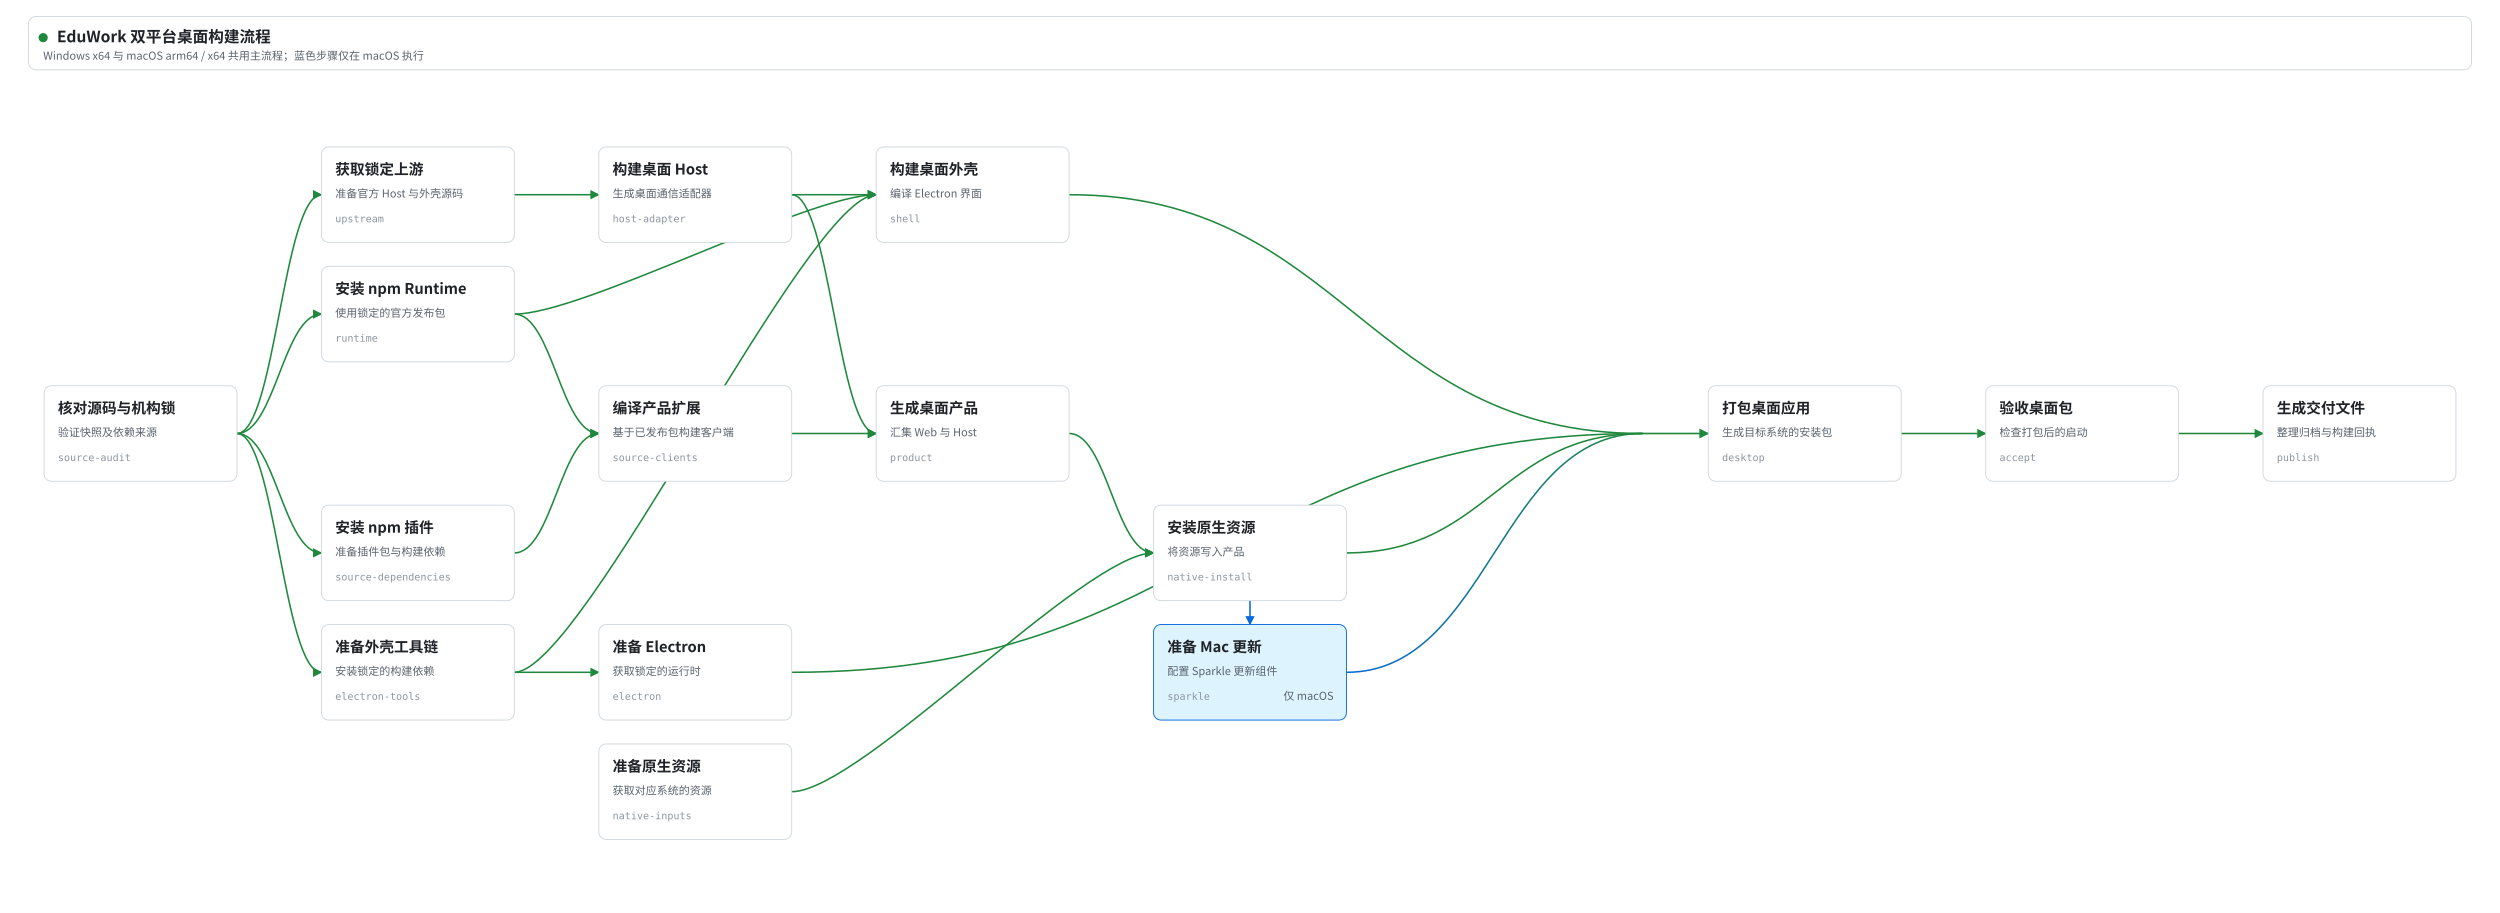
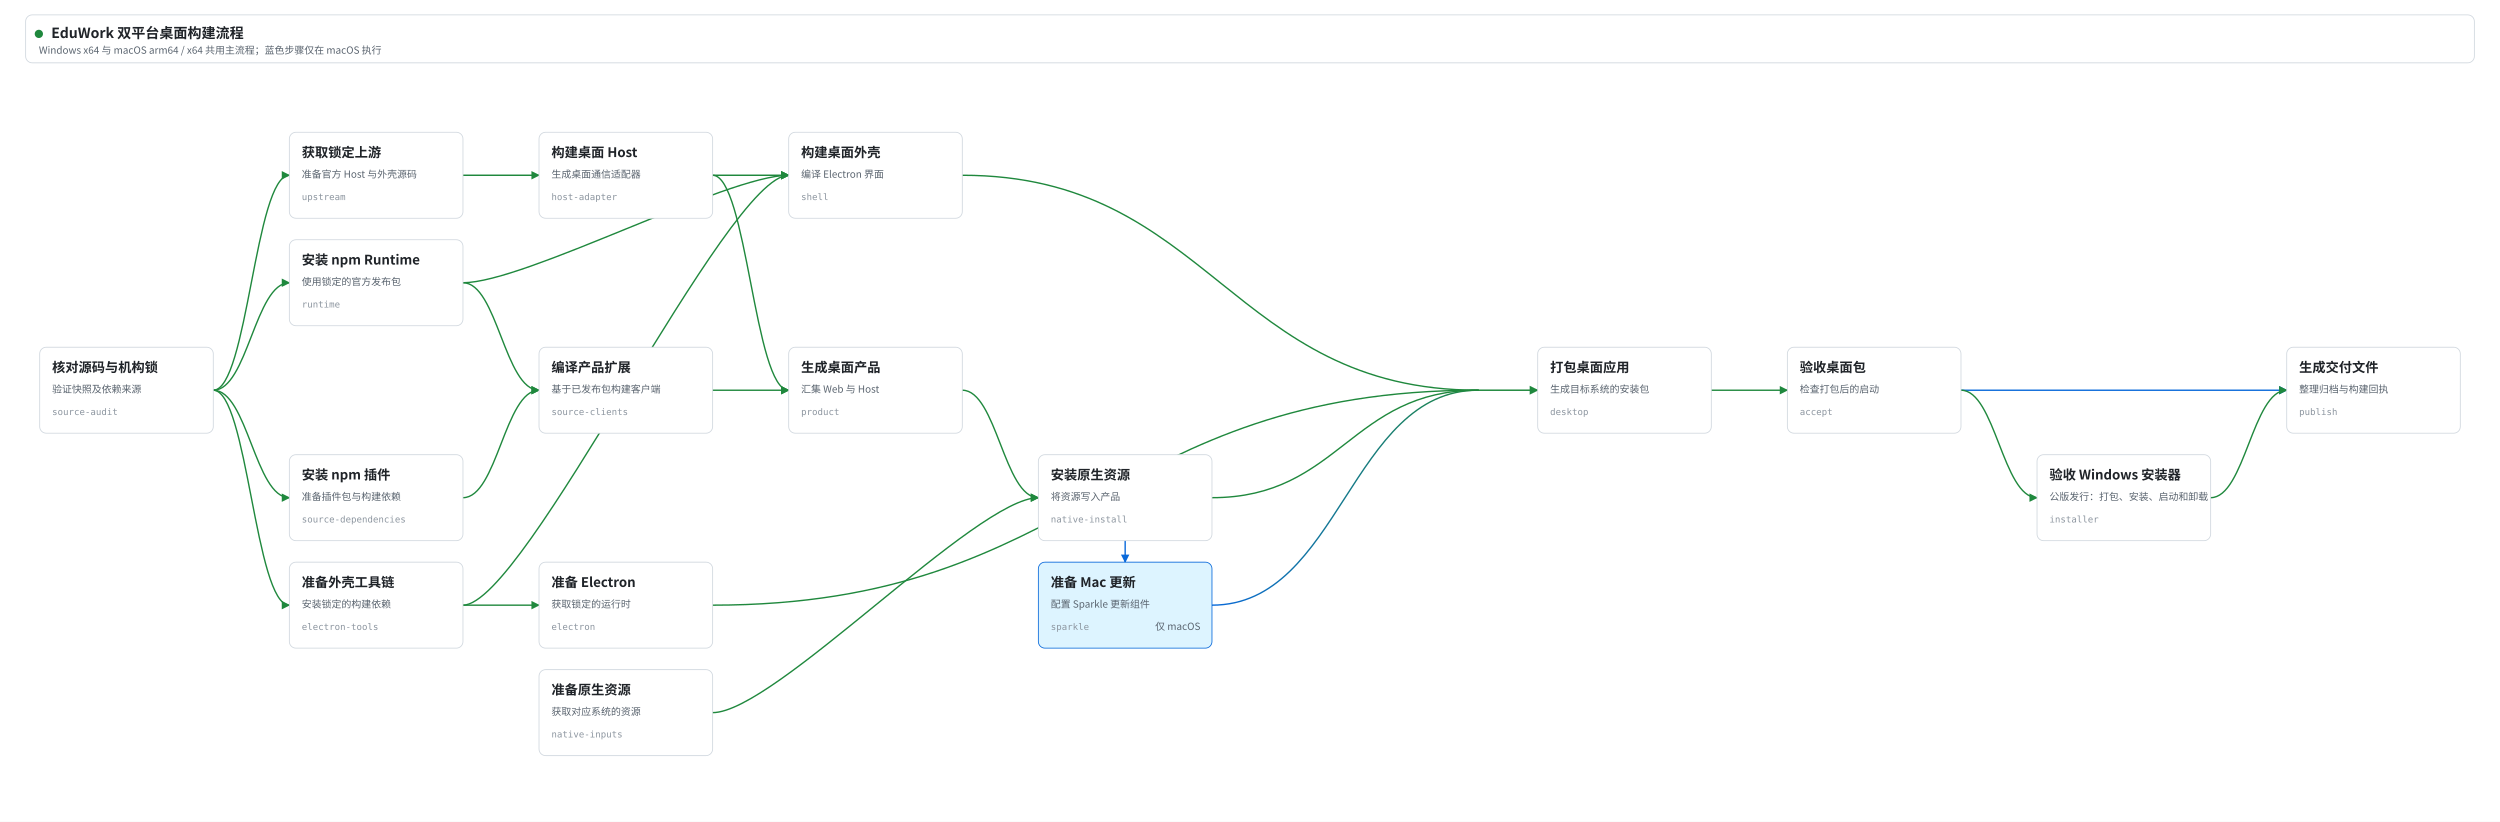
- <svg xmlns="http://www.w3.org/2000/svg" width="2722" height="994" viewBox="0 0 2722 994" role="img" aria-label="EduWork 双平台桌面构建流程">
+ <svg xmlns="http://www.w3.org/2000/svg" width="3024" height="994" viewBox="0 0 3024 994" role="img" aria-label="EduWork 双平台桌面构建流程">
  <style>
  .t{font:600 16px -apple-system,BlinkMacSystemFont,"PingFang SC","Microsoft YaHei","Noto Sans CJK SC","Segoe UI",sans-serif;fill:#1f2328}
  .s{font:400 12px -apple-system,BlinkMacSystemFont,"PingFang SC","Microsoft YaHei","Noto Sans CJK SC","Segoe UI",sans-serif;fill:#59636e}
  .h{font:600 17px -apple-system,BlinkMacSystemFont,"PingFang SC","Microsoft YaHei","Noto Sans CJK SC","Segoe UI",sans-serif;fill:#1f2328}
  .p{font:400 11px ui-monospace,SFMono-Regular,Menlo,monospace;fill:#8c959f}
</style>
-   <rect width="2722" height="994" fill="#ffffff" />
-   <rect x="31" y="18" width="2660" height="58" rx="8" fill="#ffffff" stroke="#d0d7de" />
+   <rect width="3024" height="994" fill="#ffffff" />
+   <rect x="31" y="18" width="2962" height="58" rx="8" fill="#ffffff" stroke="#d0d7de" />
  <circle cx="47" cy="41" r="5" fill="#1f883d" />
  <text class="h" x="62" y="46">EduWork 双平台桌面构建流程</text>
  <text class="s" x="47" y="65">Windows x64 与 macOS arm64 / x64 共用主流程；蓝色步骤仅在 macOS 执行</text>
  <path d="M258 472 C299.4 472 308.6 212 350 212" fill="none" stroke="#1f883d" stroke-width="1.7" stroke-linecap="round" marker-end="url(#ah)" />
  <path d="M258 472 C299.4 472 308.6 342 350 342" fill="none" stroke="#1f883d" stroke-width="1.7" stroke-linecap="round" marker-end="url(#ah)" />
  <path d="M258 472 C299.4 472 308.6 602 350 602" fill="none" stroke="#1f883d" stroke-width="1.7" stroke-linecap="round" marker-end="url(#ah)" />
  <path d="M560 212 C601.4 212 610.6 212 652 212" fill="none" stroke="#1f883d" stroke-width="1.7" stroke-linecap="round" marker-end="url(#ah)" />
  <path d="M560 342 C601.4 342 610.6 472 652 472" fill="none" stroke="#1f883d" stroke-width="1.7" stroke-linecap="round" marker-end="url(#ah)" />
  <path d="M560 602 C601.4 602 610.6 472 652 472" fill="none" stroke="#1f883d" stroke-width="1.7" stroke-linecap="round" marker-end="url(#ah)" />
  <path d="M862 472 C903.4 472 912.6 472 954 472" fill="none" stroke="#1f883d" stroke-width="1.7" stroke-linecap="round" marker-end="url(#ah)" />
  <path d="M862 212 C903.4 212 912.6 472 954 472" fill="none" stroke="#1f883d" stroke-width="1.7" stroke-linecap="round" marker-end="url(#ah)" />
  <path d="M258 472 C299.4 472 308.6 732 350 732" fill="none" stroke="#1f883d" stroke-width="1.7" stroke-linecap="round" marker-end="url(#ah)" />
  <path d="M560 732 C601.4 732 610.6 732 652 732" fill="none" stroke="#1f883d" stroke-width="1.7" stroke-linecap="round" marker-end="url(#ah)" />
  <path d="M560 342 C635 342 879 212 954 212" fill="none" stroke="#1f883d" stroke-width="1.7" stroke-linecap="round" marker-end="url(#ah)" />
  <path d="M862 212 C903.4 212 912.6 212 954 212" fill="none" stroke="#1f883d" stroke-width="1.7" stroke-linecap="round" marker-end="url(#ah)" />
  <path d="M560 732 C635 732 879 212 954 212" fill="none" stroke="#1f883d" stroke-width="1.7" stroke-linecap="round" marker-end="url(#ah)" />
  <path d="M1164 472 C1205.4 472 1214.6 602 1256 602" fill="none" stroke="#1f883d" stroke-width="1.7" stroke-linecap="round" marker-end="url(#ah)" />
  <path d="M862 862 C937 862 1181 602 1256 602" fill="none" stroke="#1f883d" stroke-width="1.7" stroke-linecap="round" marker-end="url(#ah)" />
  <path d="M1361 654 C1361 664 1361 670 1361 680" fill="none" stroke="#0969da" stroke-width="1.7" stroke-linecap="round" marker-end="url(#ahm)" />
  <path d="M2070 472 C2111.4 472 2120.6 472 2162 472" fill="none" stroke="#1f883d" stroke-width="1.7" stroke-linecap="round" marker-end="url(#ah)" />
-   <path d="M2372 472 C2413.4 472 2422.6 472 2464 472" fill="none" stroke="#1f883d" stroke-width="1.7" stroke-linecap="round" marker-end="url(#ah)" />
+   <path d="M2372 472 C2447 472 2691 472 2766 472" fill="none" stroke="#0969da" stroke-width="1.7" stroke-linecap="round" marker-end="url(#ahm)" />
+   <path d="M2372 472 C2413.4 472 2422.6 602 2464 602" fill="none" stroke="#1f883d" stroke-width="1.7" stroke-linecap="round" marker-end="url(#ah)" />
+   <path d="M2674 602 C2715.4 602 2724.6 472 2766 472" fill="none" stroke="#1f883d" stroke-width="1.7" stroke-linecap="round" marker-end="url(#ah)" />
  <path d="M1164 212 C1463.52 212 1488.48 472 1788 472" fill="none" stroke="#1f883d" stroke-width="1.7" stroke-linecap="round" />
  <path d="M862 732 C1306.48 732 1343.52 472 1788 472" fill="none" stroke="#1f883d" stroke-width="1.7" stroke-linecap="round" />
  <path d="M1466 732 C1620.56 732 1633.44 472 1788 472" fill="none" stroke="url(#macJoin)" stroke-width="1.7" stroke-linecap="round" />
  <path d="M1466 602 C1620.56 602 1633.44 472 1788 472" fill="none" stroke="#1f883d" stroke-width="1.7" stroke-linecap="round" />
  <path d="M1788 472 H1860" fill="none" stroke="#1f883d" stroke-width="1.8" marker-end="url(#ah)" />
  <defs>
    <linearGradient id="macJoin" gradientUnits="userSpaceOnUse" x1="1466" y1="0" x2="1788" y2="0">
      <stop offset="0" stop-color="#0969da" />
      <stop offset="1" stop-color="#1f883d" />
    </linearGradient>
    <marker id="ah" viewBox="0 0 10 10" refX="9" refY="5" markerWidth="6" markerHeight="6" orient="auto">
      <path d="M0 0 L10 5 L0 10 z" fill="#1f883d" />
    </marker>
    <marker id="ahm" viewBox="0 0 10 10" refX="9" refY="5" markerWidth="6" markerHeight="6" orient="auto">
      <path d="M0 0 L10 5 L0 10 z" fill="#0969da" />
    </marker>
  </defs>
  <g data-stage="source-audit">
    <rect x="48" y="420" width="210" height="104" rx="8" fill="#ffffff" stroke="#d0d7de" stroke-width="1" />
    <text class="t" x="63" y="450">核对源码与机构锁</text>
    <text class="s" x="63" y="475">验证快照及依赖来源</text>
    <text class="p" x="63" y="502">source-audit</text>
  </g>
  <g data-stage="upstream">
    <rect x="350" y="160" width="210" height="104" rx="8" fill="#ffffff" stroke="#d0d7de" stroke-width="1" />
    <text class="t" x="365" y="190">获取锁定上游</text>
    <text class="s" x="365" y="215">准备官方 Host 与外壳源码</text>
    <text class="p" x="365" y="242">upstream</text>
  </g>
  <g data-stage="runtime">
    <rect x="350" y="290" width="210" height="104" rx="8" fill="#ffffff" stroke="#d0d7de" stroke-width="1" />
    <text class="t" x="365" y="320">安装 npm Runtime</text>
    <text class="s" x="365" y="345">使用锁定的官方发布包</text>
    <text class="p" x="365" y="372">runtime</text>
  </g>
  <g data-stage="source-dependencies">
    <rect x="350" y="550" width="210" height="104" rx="8" fill="#ffffff" stroke="#d0d7de" stroke-width="1" />
    <text class="t" x="365" y="580">安装 npm 插件</text>
    <text class="s" x="365" y="605">准备插件包与构建依赖</text>
    <text class="p" x="365" y="632">source-dependencies</text>
  </g>
  <g data-stage="host-adapter">
    <rect x="652" y="160" width="210" height="104" rx="8" fill="#ffffff" stroke="#d0d7de" stroke-width="1" />
    <text class="t" x="667" y="190">构建桌面 Host</text>
    <text class="s" x="667" y="215">生成桌面通信适配器</text>
    <text class="p" x="667" y="242">host-adapter</text>
  </g>
  <g data-stage="source-clients">
    <rect x="652" y="420" width="210" height="104" rx="8" fill="#ffffff" stroke="#d0d7de" stroke-width="1" />
    <text class="t" x="667" y="450">编译产品扩展</text>
    <text class="s" x="667" y="475">基于已发布包构建客户端</text>
    <text class="p" x="667" y="502">source-clients</text>
  </g>
  <g data-stage="product">
    <rect x="954" y="420" width="210" height="104" rx="8" fill="#ffffff" stroke="#d0d7de" stroke-width="1" />
    <text class="t" x="969" y="450">生成桌面产品</text>
    <text class="s" x="969" y="475">汇集 Web 与 Host</text>
    <text class="p" x="969" y="502">product</text>
  </g>
  <g data-stage="electron-tools">
    <rect x="350" y="680" width="210" height="104" rx="8" fill="#ffffff" stroke="#d0d7de" stroke-width="1" />
    <text class="t" x="365" y="710">准备外壳工具链</text>
    <text class="s" x="365" y="735">安装锁定的构建依赖</text>
    <text class="p" x="365" y="762">electron-tools</text>
  </g>
  <g data-stage="electron">
    <rect x="652" y="680" width="210" height="104" rx="8" fill="#ffffff" stroke="#d0d7de" stroke-width="1" />
    <text class="t" x="667" y="710">准备 Electron</text>
    <text class="s" x="667" y="735">获取锁定的运行时</text>
    <text class="p" x="667" y="762">electron</text>
  </g>
  <g data-stage="shell">
    <rect x="954" y="160" width="210" height="104" rx="8" fill="#ffffff" stroke="#d0d7de" stroke-width="1" />
    <text class="t" x="969" y="190">构建桌面外壳</text>
    <text class="s" x="969" y="215">编译 Electron 界面</text>
    <text class="p" x="969" y="242">shell</text>
  </g>
  <g data-stage="native-inputs">
    <rect x="652" y="810" width="210" height="104" rx="8" fill="#ffffff" stroke="#d0d7de" stroke-width="1" />
    <text class="t" x="667" y="840">准备原生资源</text>
    <text class="s" x="667" y="865">获取对应系统的资源</text>
    <text class="p" x="667" y="892">native-inputs</text>
  </g>
  <g data-stage="native-install">
    <rect x="1256" y="550" width="210" height="104" rx="8" fill="#ffffff" stroke="#d0d7de" stroke-width="1" />
    <text class="t" x="1271" y="580">安装原生资源</text>
    <text class="s" x="1271" y="605">将资源写入产品</text>
    <text class="p" x="1271" y="632">native-install</text>
  </g>
  <g data-stage="sparkle">
    <rect x="1256" y="680" width="210" height="104" rx="8" fill="#ddf4ff" stroke="#0969da" stroke-width="1" />
    <text class="t" x="1271" y="710">准备 Mac 更新</text>
    <text class="s" x="1271" y="735">配置 Sparkle 更新组件</text>
    <text class="p" x="1271" y="762">sparkle</text>
    <text class="s" x="1452" y="762" text-anchor="end">仅 macOS</text>
  </g>
  <g data-stage="desktop">
    <rect x="1860" y="420" width="210" height="104" rx="8" fill="#ffffff" stroke="#d0d7de" stroke-width="1" />
    <text class="t" x="1875" y="450">打包桌面应用</text>
    <text class="s" x="1875" y="475">生成目标系统的安装包</text>
    <text class="p" x="1875" y="502">desktop</text>
  </g>
  <g data-stage="accept">
    <rect x="2162" y="420" width="210" height="104" rx="8" fill="#ffffff" stroke="#d0d7de" stroke-width="1" />
    <text class="t" x="2177" y="450">验收桌面包</text>
    <text class="s" x="2177" y="475">检查打包后的启动</text>
    <text class="p" x="2177" y="502">accept</text>
  </g>
  <g data-stage="publish">
-     <rect x="2464" y="420" width="210" height="104" rx="8" fill="#ffffff" stroke="#d0d7de" stroke-width="1" />
-     <text class="t" x="2479" y="450">生成交付文件</text>
-     <text class="s" x="2479" y="475">整理归档与构建回执</text>
-     <text class="p" x="2479" y="502">publish</text>
+     <rect x="2766" y="420" width="210" height="104" rx="8" fill="#ffffff" stroke="#d0d7de" stroke-width="1" />
+     <text class="t" x="2781" y="450">生成交付文件</text>
+     <text class="s" x="2781" y="475">整理归档与构建回执</text>
+     <text class="p" x="2781" y="502">publish</text>
+   </g>
+   <g data-stage="installer">
+     <rect x="2464" y="550" width="210" height="104" rx="8" fill="#ffffff" stroke="#d0d7de" stroke-width="1" />
+     <text class="t" x="2479" y="580">验收 Windows 安装器</text>
+     <text class="s" x="2479" y="605">公版发行：打包、安装、启动和卸载</text>
+     <text class="p" x="2479" y="632">installer</text>
  </g>
</svg>
